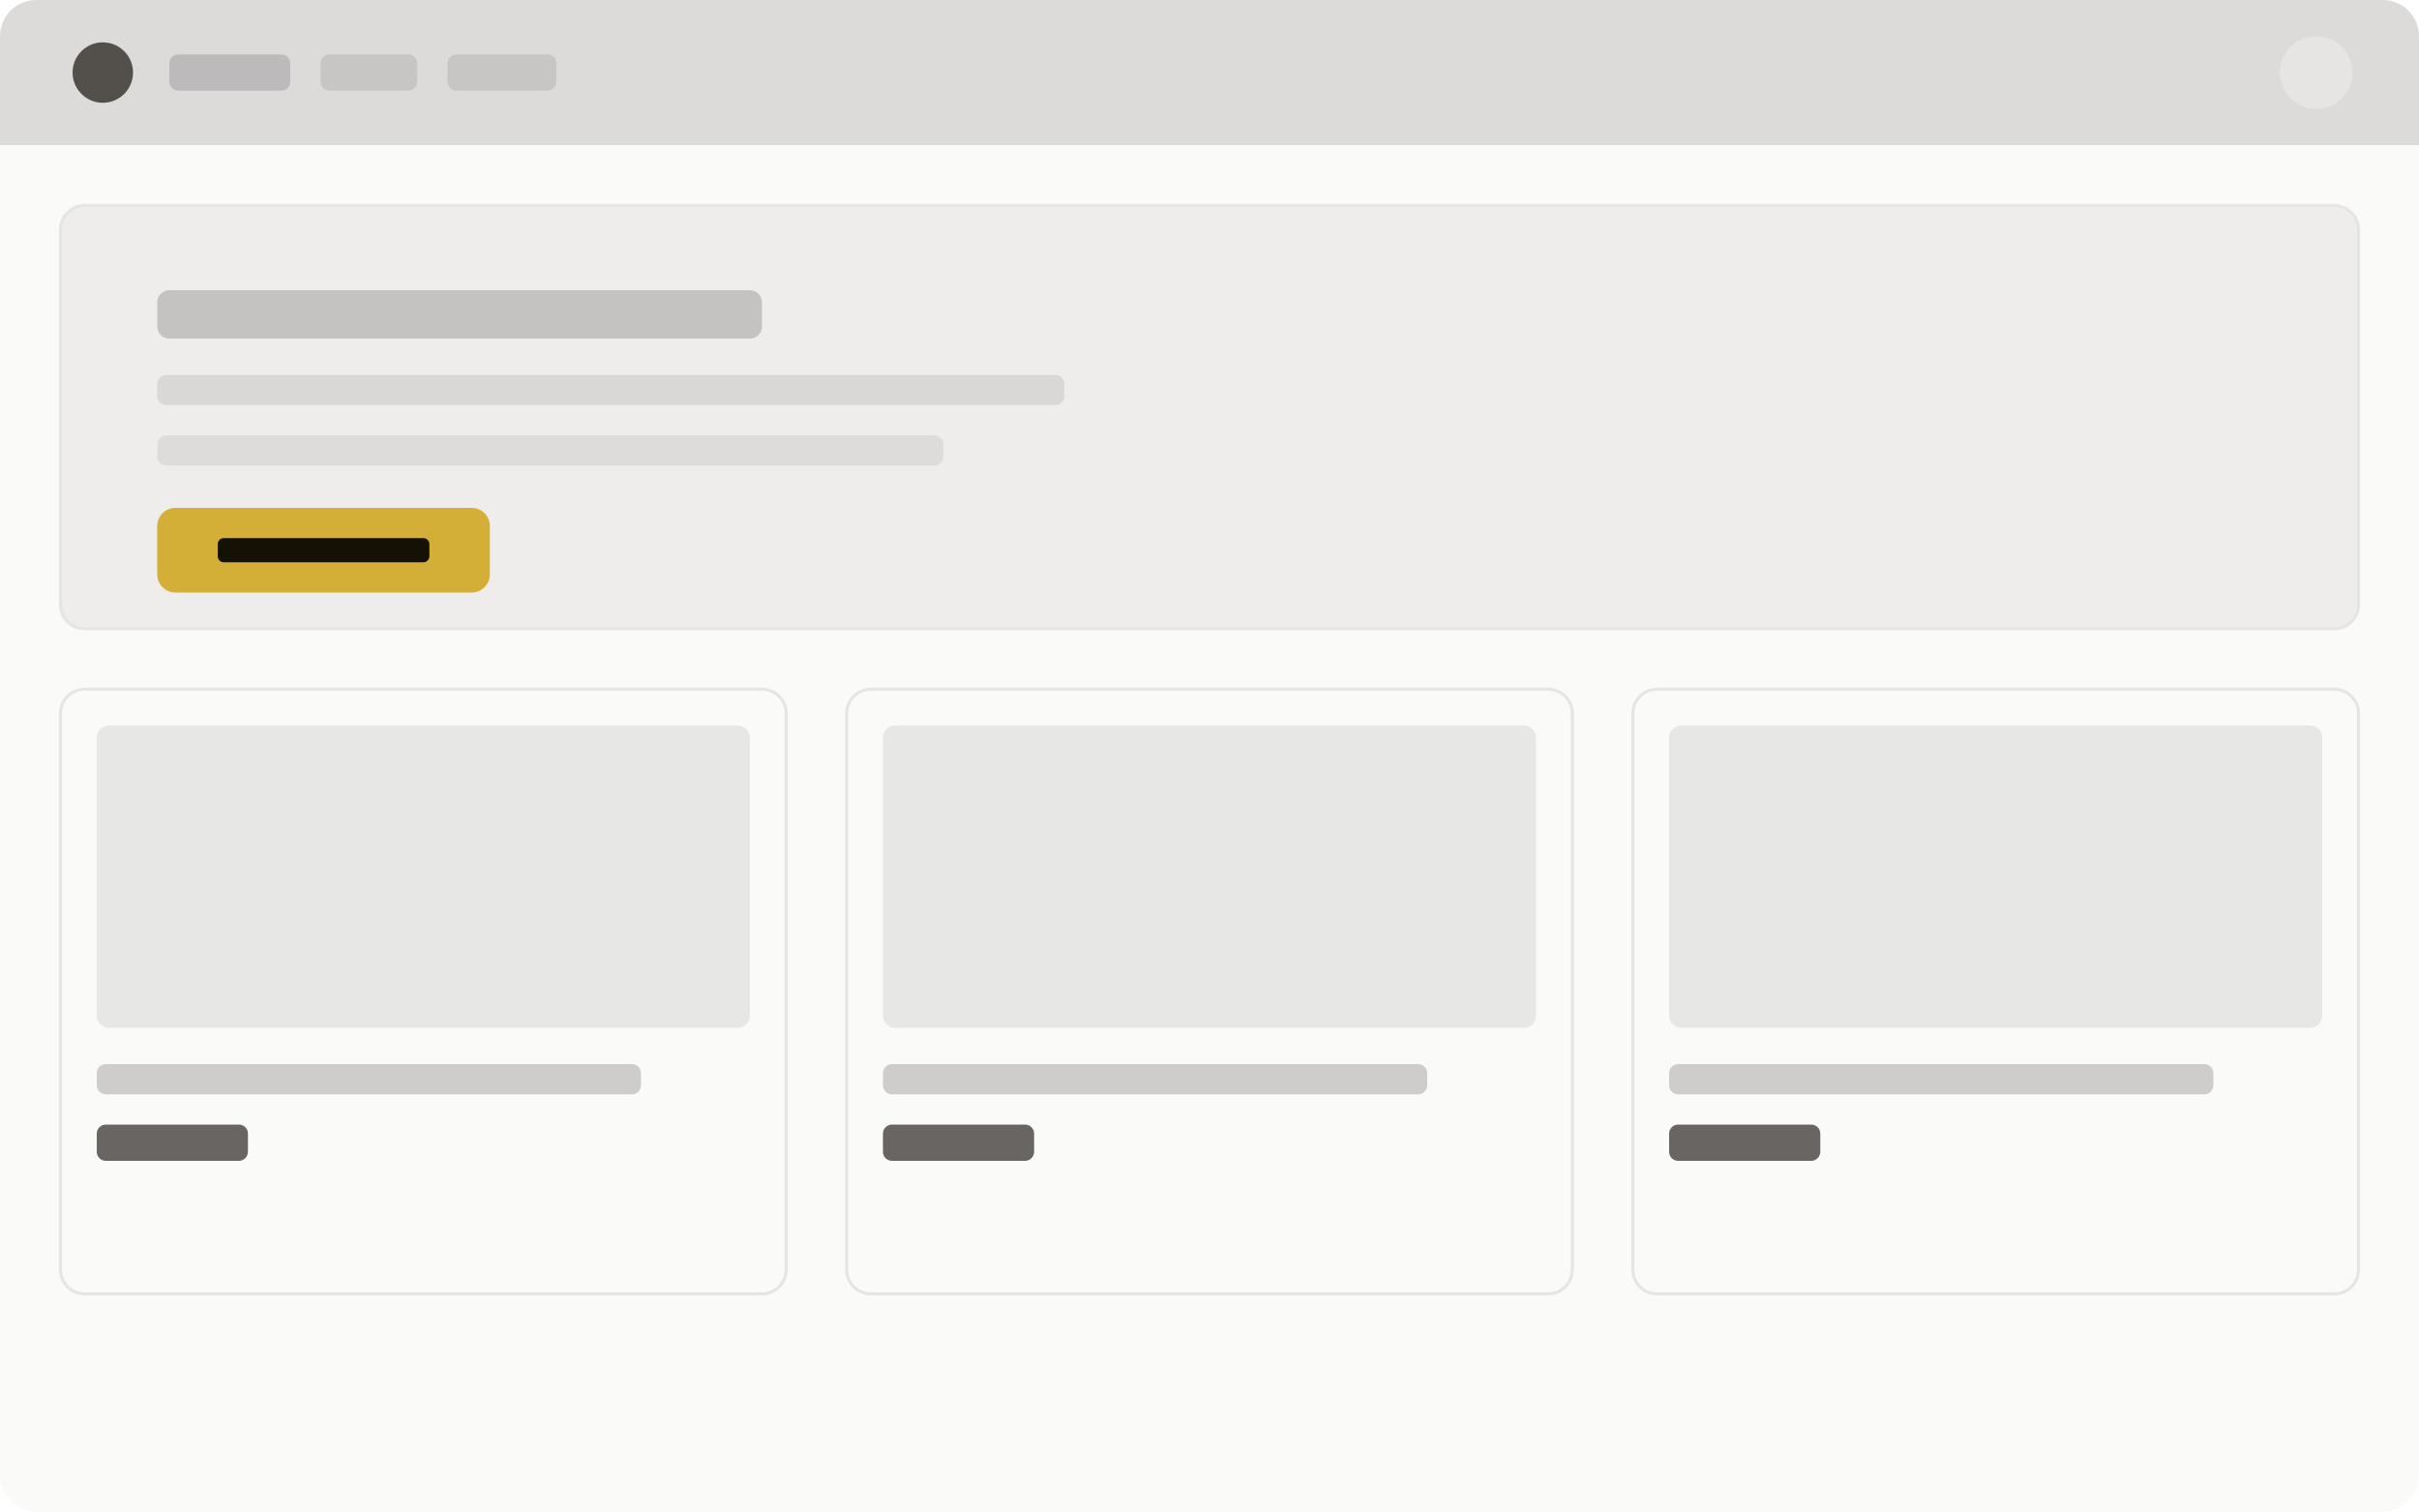
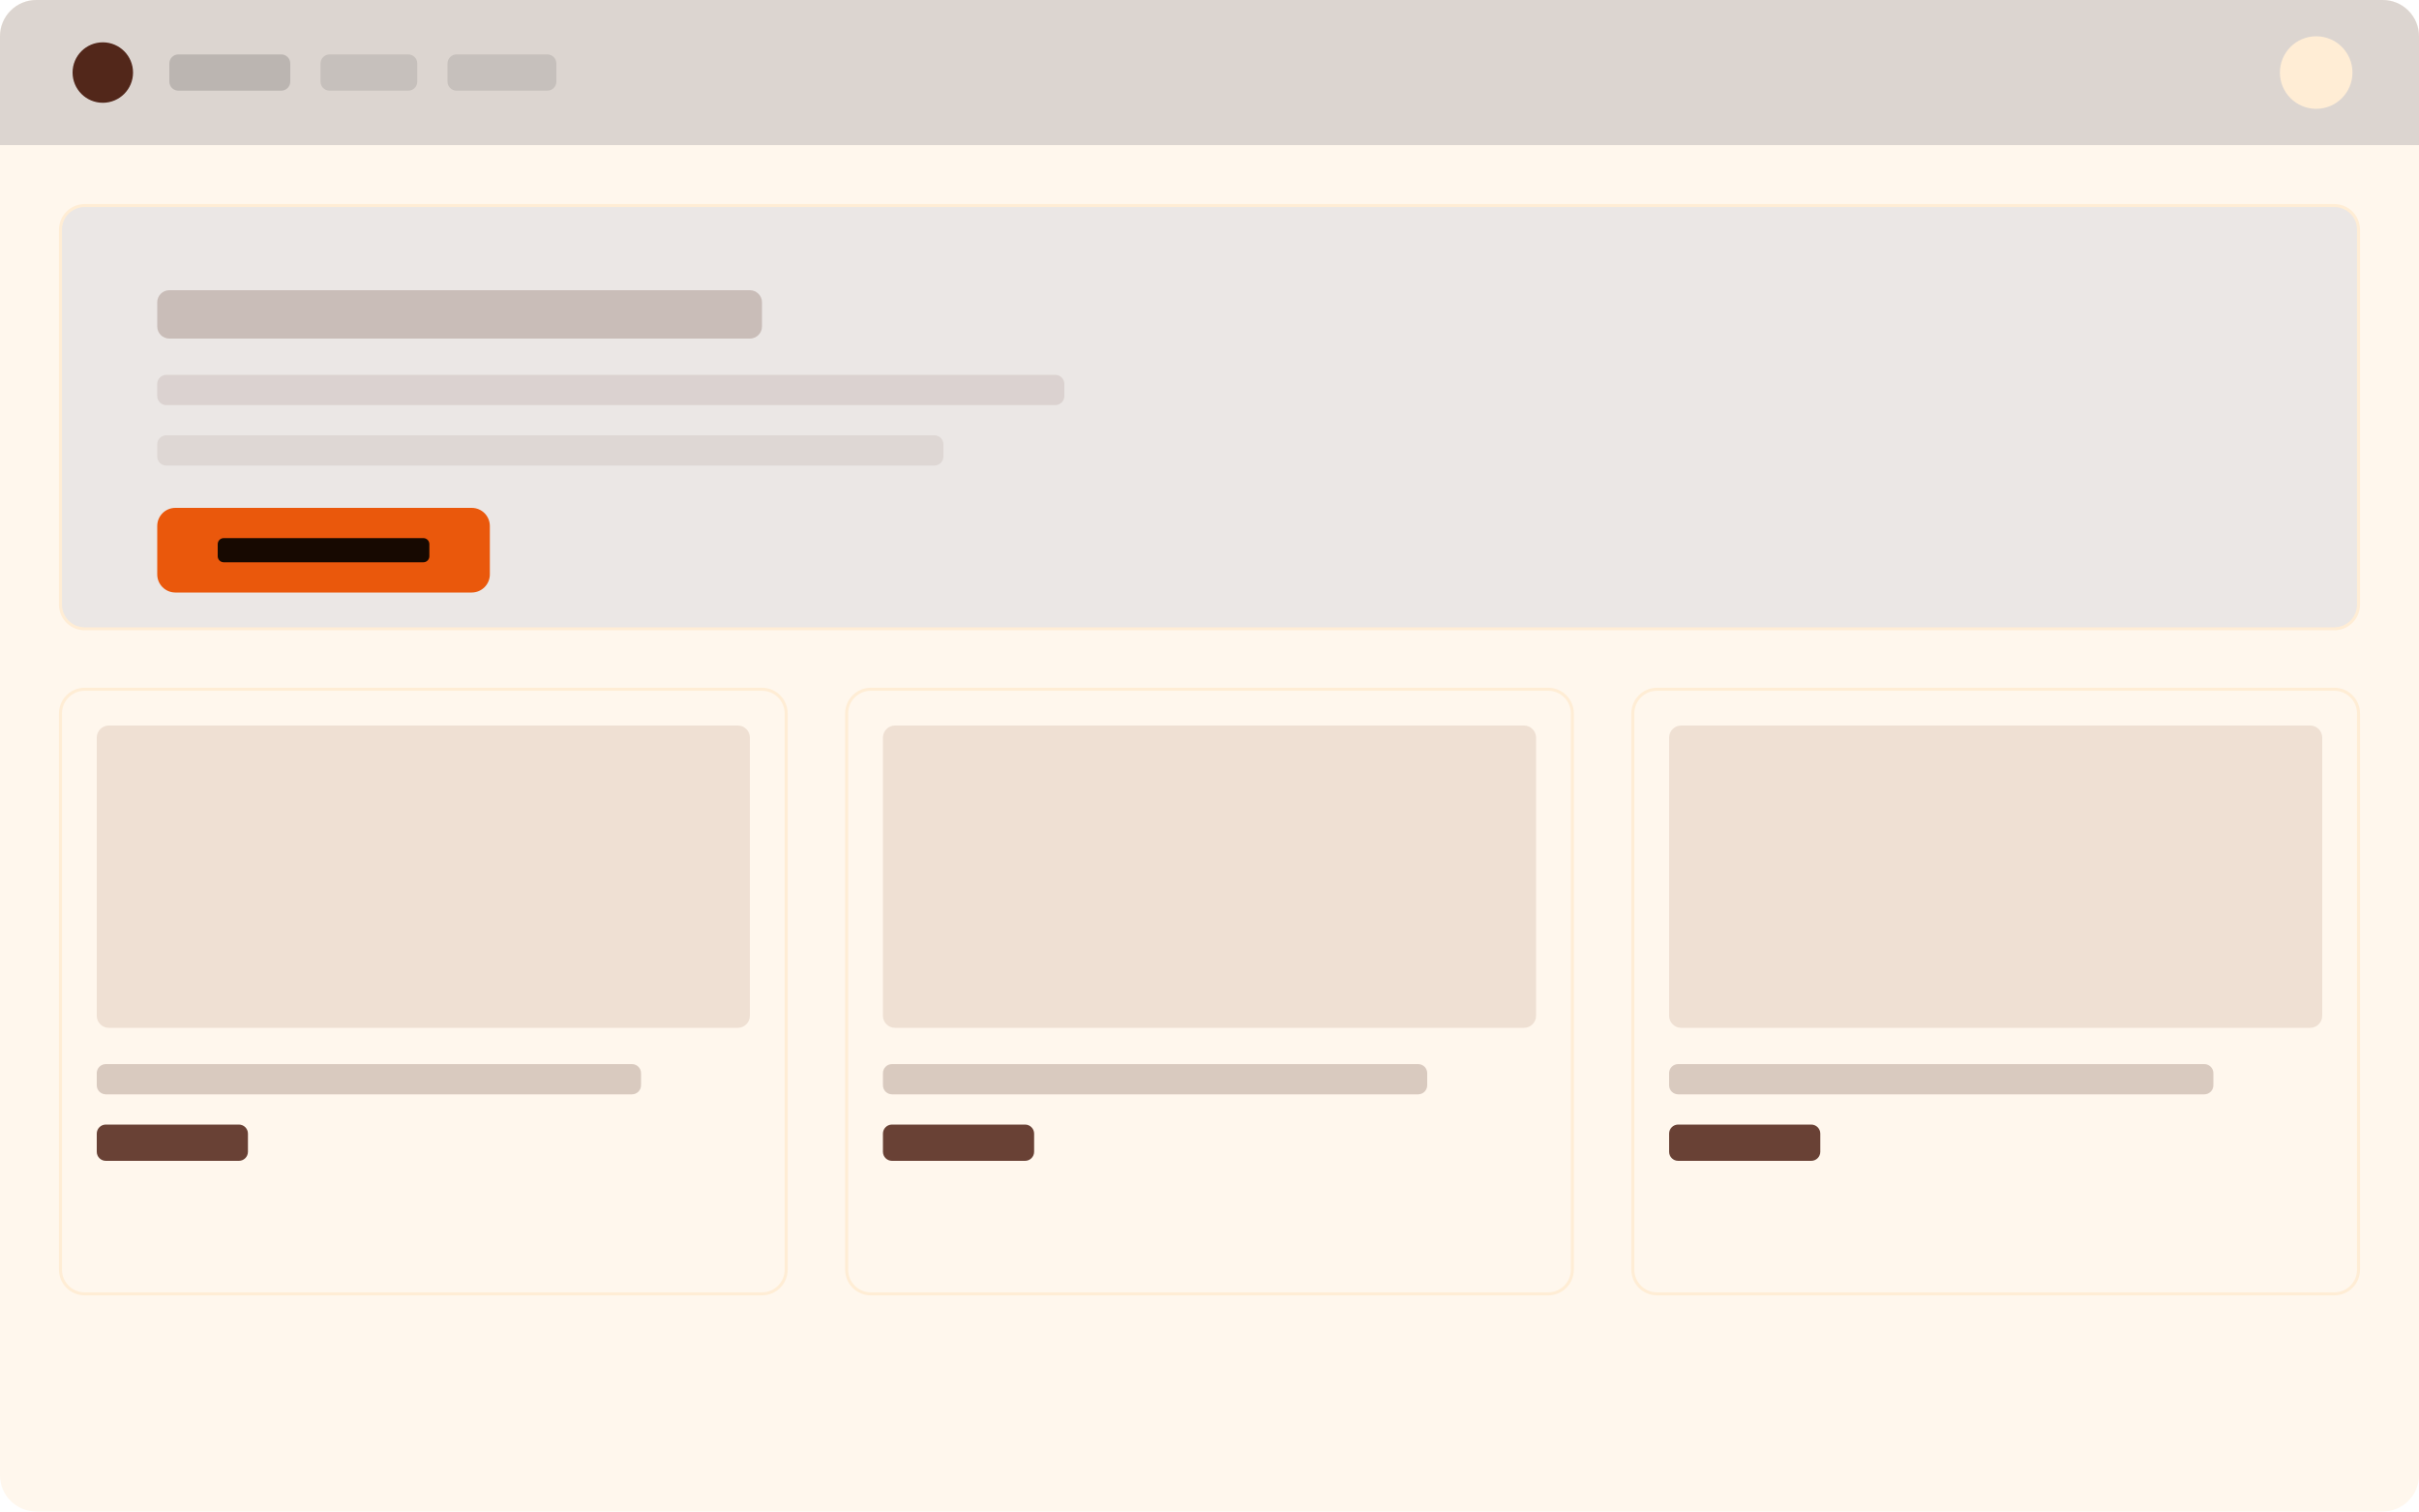
<svg xmlns="http://www.w3.org/2000/svg" width="800" height="500" viewBox="0 0 800 500" fill="none">
-   <rect width="800" height="500" fill="#FAFAF9" rx="12" />
-   <rect x="0" y="0" width="800" height="48" fill="#DDDBDA" rx="12" />
-   <rect x="0" y="12" width="800" height="36" fill="#DDDBDA" />
-   <circle cx="34" cy="24" r="10" fill="#44403C" opacity="0.9" />
+   <rect width="800" height="500" fill="#FFF7ED" rx="12" />
+   <rect x="0" y="0" width="800" height="48" fill="#DCD5D0" rx="12" />
+   <rect x="0" y="12" width="800" height="36" fill="#DCD5D0" />
+   <circle cx="34" cy="24" r="10" fill="#431407" opacity="0.9" />
  <rect x="56" y="18" width="40" height="12" rx="3" fill="#000000" opacity="0.15" />
  <rect x="106" y="18" width="32" height="12" rx="3" fill="#000000" opacity="0.1" />
  <rect x="148" y="18" width="36" height="12" rx="3" fill="#000000" opacity="0.1" />
-   <circle cx="766" cy="24" r="12" fill="#E7E5E4" />
-   <rect x="20" y="68" width="760" height="140" rx="8" fill="#EEEDEC" stroke="#E7E5E4" stroke-width="1" />
-   <rect x="52" y="96" width="200" height="16" rx="4" fill="#1C1917" opacity="0.2" />
-   <rect x="52" y="124" width="300" height="10" rx="3" fill="#1C1917" opacity="0.1" />
-   <rect x="52" y="144" width="260" height="10" rx="3" fill="#1C1917" opacity="0.08" />
-   <rect x="52" y="168" width="110" height="28" rx="6" fill="#D4AF37" />
+   <circle cx="766" cy="24" r="12" fill="#FFEDD5" />
+   <rect x="20" y="68" width="760" height="140" rx="8" fill="#EBE7E5" stroke="#FFEDD5" stroke-width="1" />
+   <rect x="52" y="96" width="200" height="16" rx="4" fill="#431407" opacity="0.2" />
+   <rect x="52" y="124" width="300" height="10" rx="3" fill="#431407" opacity="0.1" />
+   <rect x="52" y="144" width="260" height="10" rx="3" fill="#431407" opacity="0.08" />
+   <rect x="52" y="168" width="110" height="28" rx="6" fill="#EA580C" />
  <rect x="72" y="178" width="70" height="8" rx="2" fill="#000000" opacity="0.9" />
-   <rect x="20" y="228" width="240" height="200" rx="8" fill="#FAFAF9" stroke="#E7E5E4" stroke-width="1" />
-   <rect x="32" y="240" width="216" height="100" rx="4" fill="#57534E" opacity="0.12" />
-   <rect x="32" y="352" width="180" height="10" rx="3" fill="#1C1917" opacity="0.2" />
-   <rect x="32" y="372" width="50" height="12" rx="3" fill="#44403C" opacity="0.8" />
-   <rect x="280" y="228" width="240" height="200" rx="8" fill="#FAFAF9" stroke="#E7E5E4" stroke-width="1" />
-   <rect x="292" y="240" width="216" height="100" rx="4" fill="#57534E" opacity="0.12" />
-   <rect x="292" y="352" width="180" height="10" rx="3" fill="#1C1917" opacity="0.2" />
-   <rect x="292" y="372" width="50" height="12" rx="3" fill="#44403C" opacity="0.8" />
-   <rect x="540" y="228" width="240" height="200" rx="8" fill="#FAFAF9" stroke="#E7E5E4" stroke-width="1" />
-   <rect x="552" y="240" width="216" height="100" rx="4" fill="#57534E" opacity="0.12" />
-   <rect x="552" y="352" width="180" height="10" rx="3" fill="#1C1917" opacity="0.2" />
-   <rect x="552" y="372" width="50" height="12" rx="3" fill="#44403C" opacity="0.8" />
+   <rect x="20" y="228" width="240" height="200" rx="8" fill="#FFF7ED" stroke="#FFEDD5" stroke-width="1" />
+   <rect x="32" y="240" width="216" height="100" rx="4" fill="#78350F" opacity="0.12" />
+   <rect x="32" y="352" width="180" height="10" rx="3" fill="#431407" opacity="0.2" />
+   <rect x="32" y="372" width="50" height="12" rx="3" fill="#431407" opacity="0.8" />
+   <rect x="280" y="228" width="240" height="200" rx="8" fill="#FFF7ED" stroke="#FFEDD5" stroke-width="1" />
+   <rect x="292" y="240" width="216" height="100" rx="4" fill="#78350F" opacity="0.12" />
+   <rect x="292" y="352" width="180" height="10" rx="3" fill="#431407" opacity="0.2" />
+   <rect x="292" y="372" width="50" height="12" rx="3" fill="#431407" opacity="0.8" />
+   <rect x="540" y="228" width="240" height="200" rx="8" fill="#FFF7ED" stroke="#FFEDD5" stroke-width="1" />
+   <rect x="552" y="240" width="216" height="100" rx="4" fill="#78350F" opacity="0.12" />
+   <rect x="552" y="352" width="180" height="10" rx="3" fill="#431407" opacity="0.2" />
+   <rect x="552" y="372" width="50" height="12" rx="3" fill="#431407" opacity="0.8" />
</svg>
